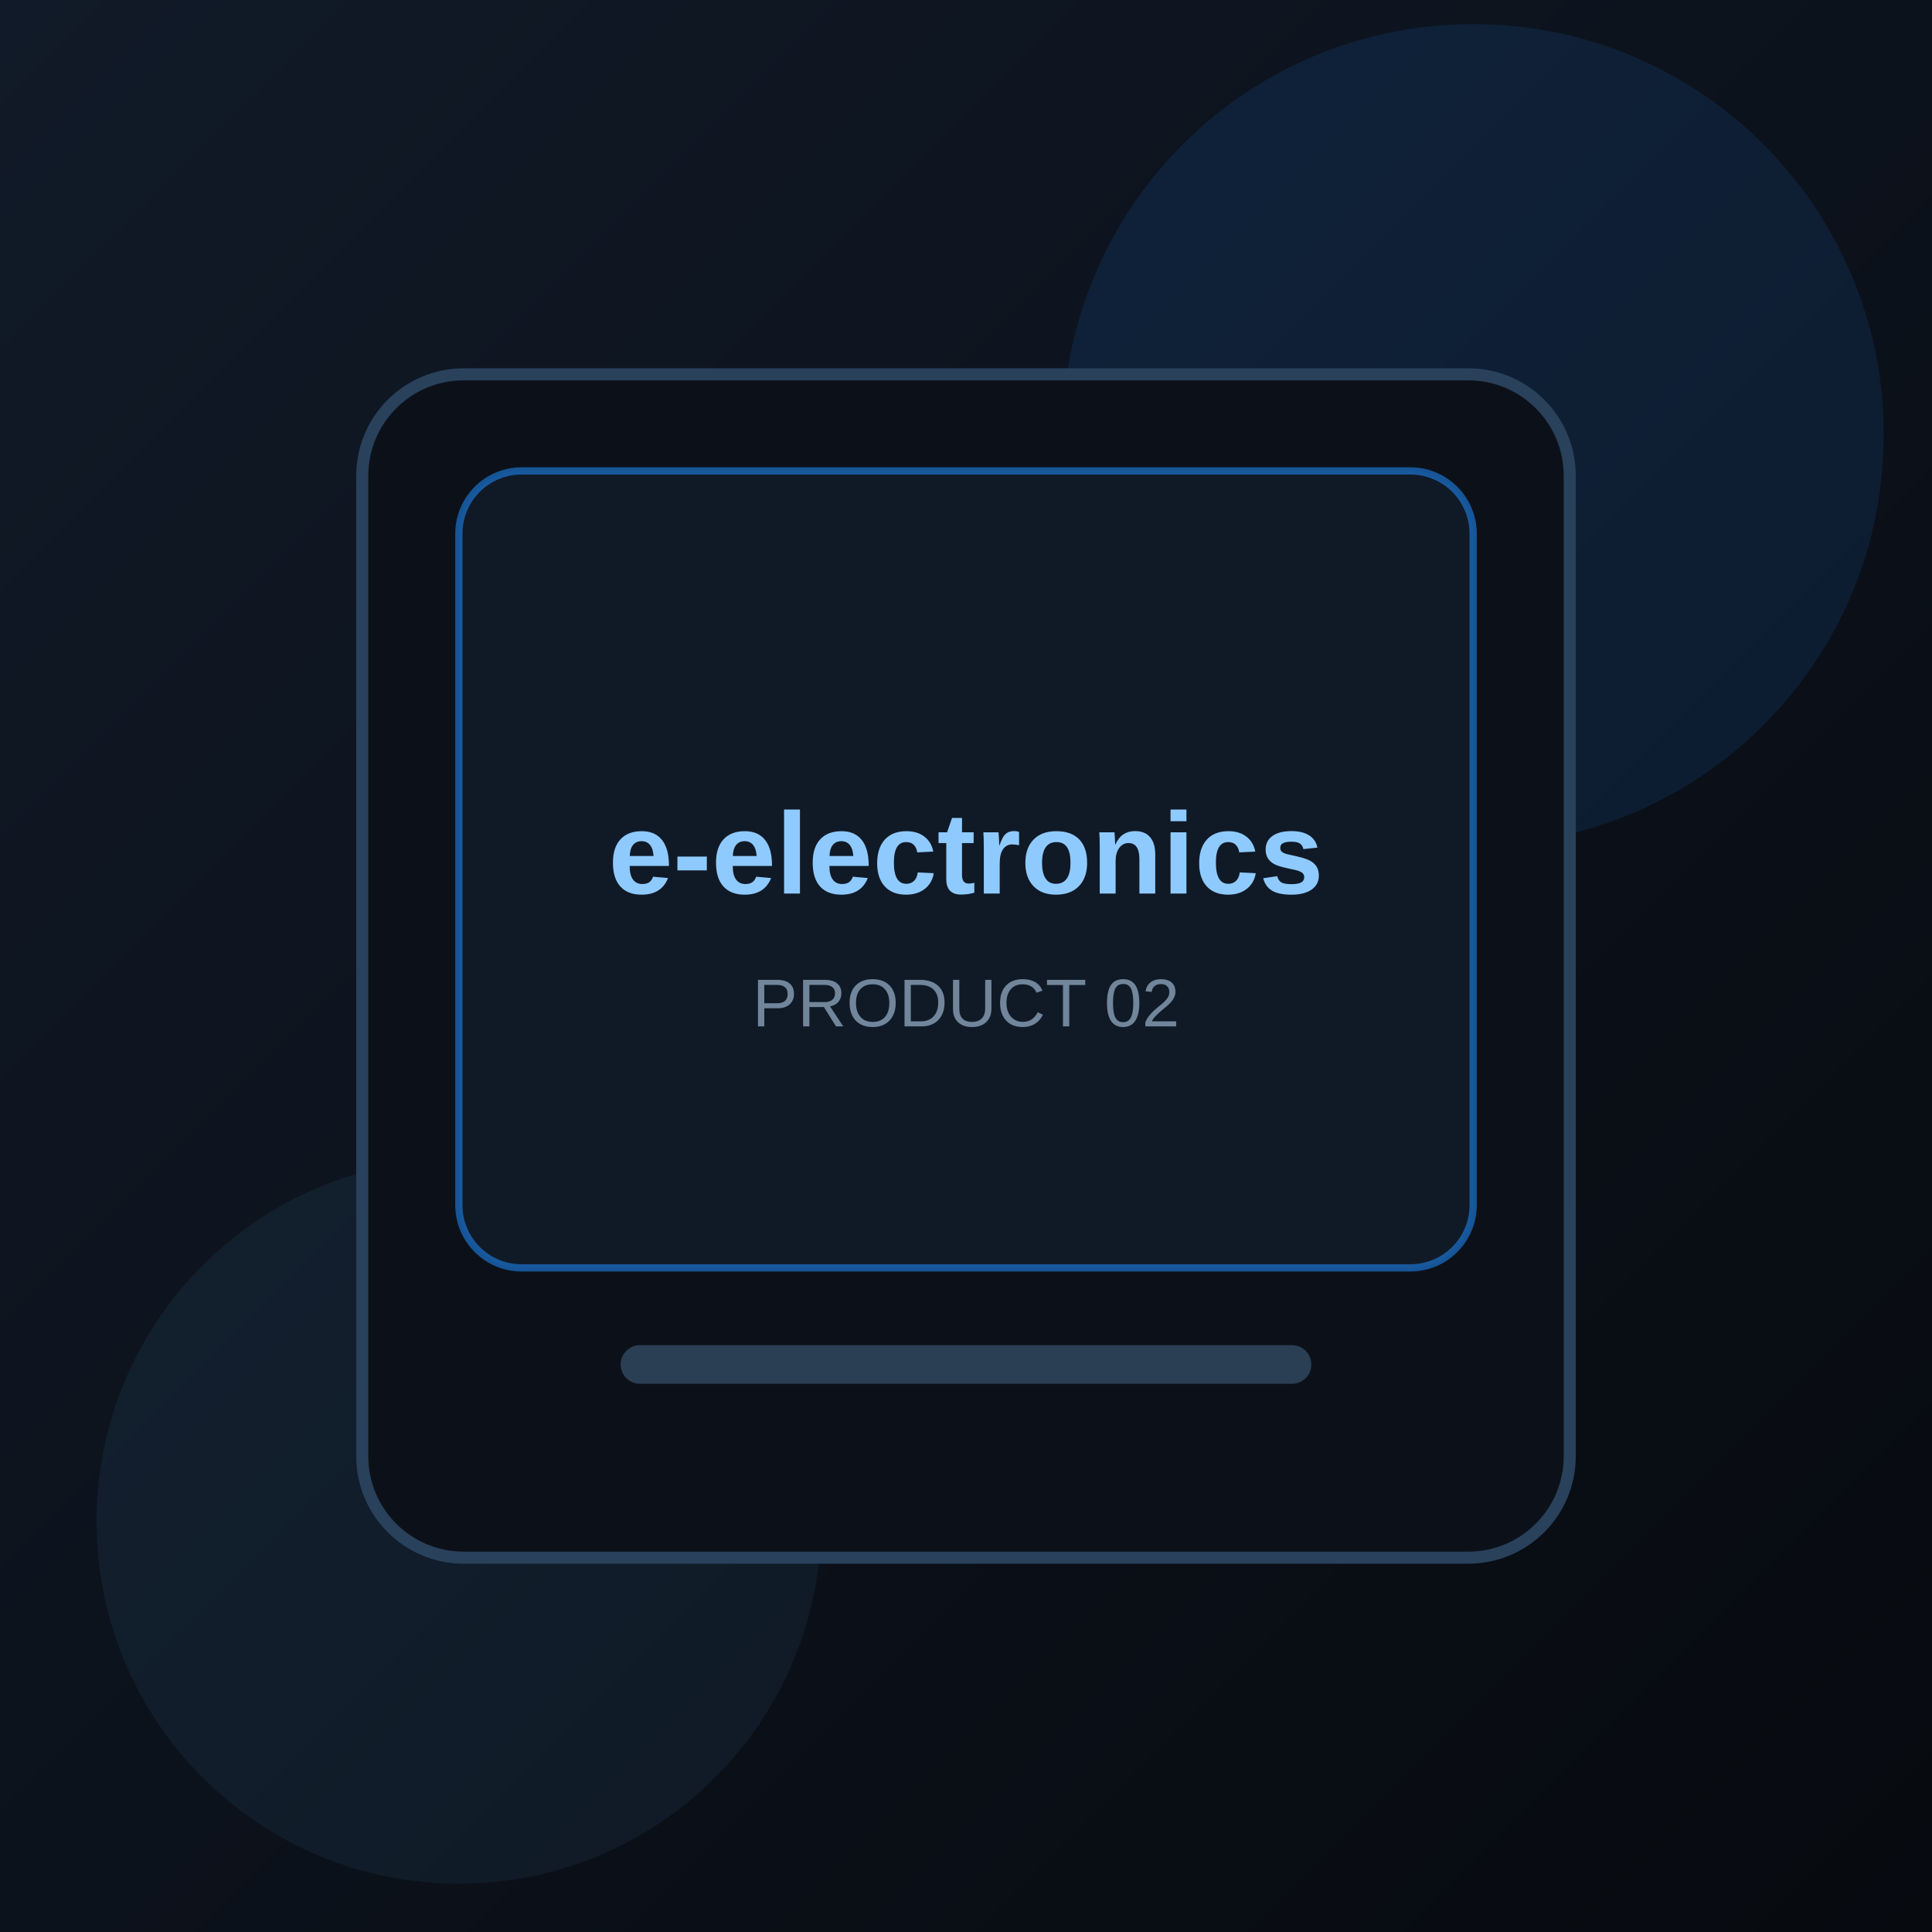
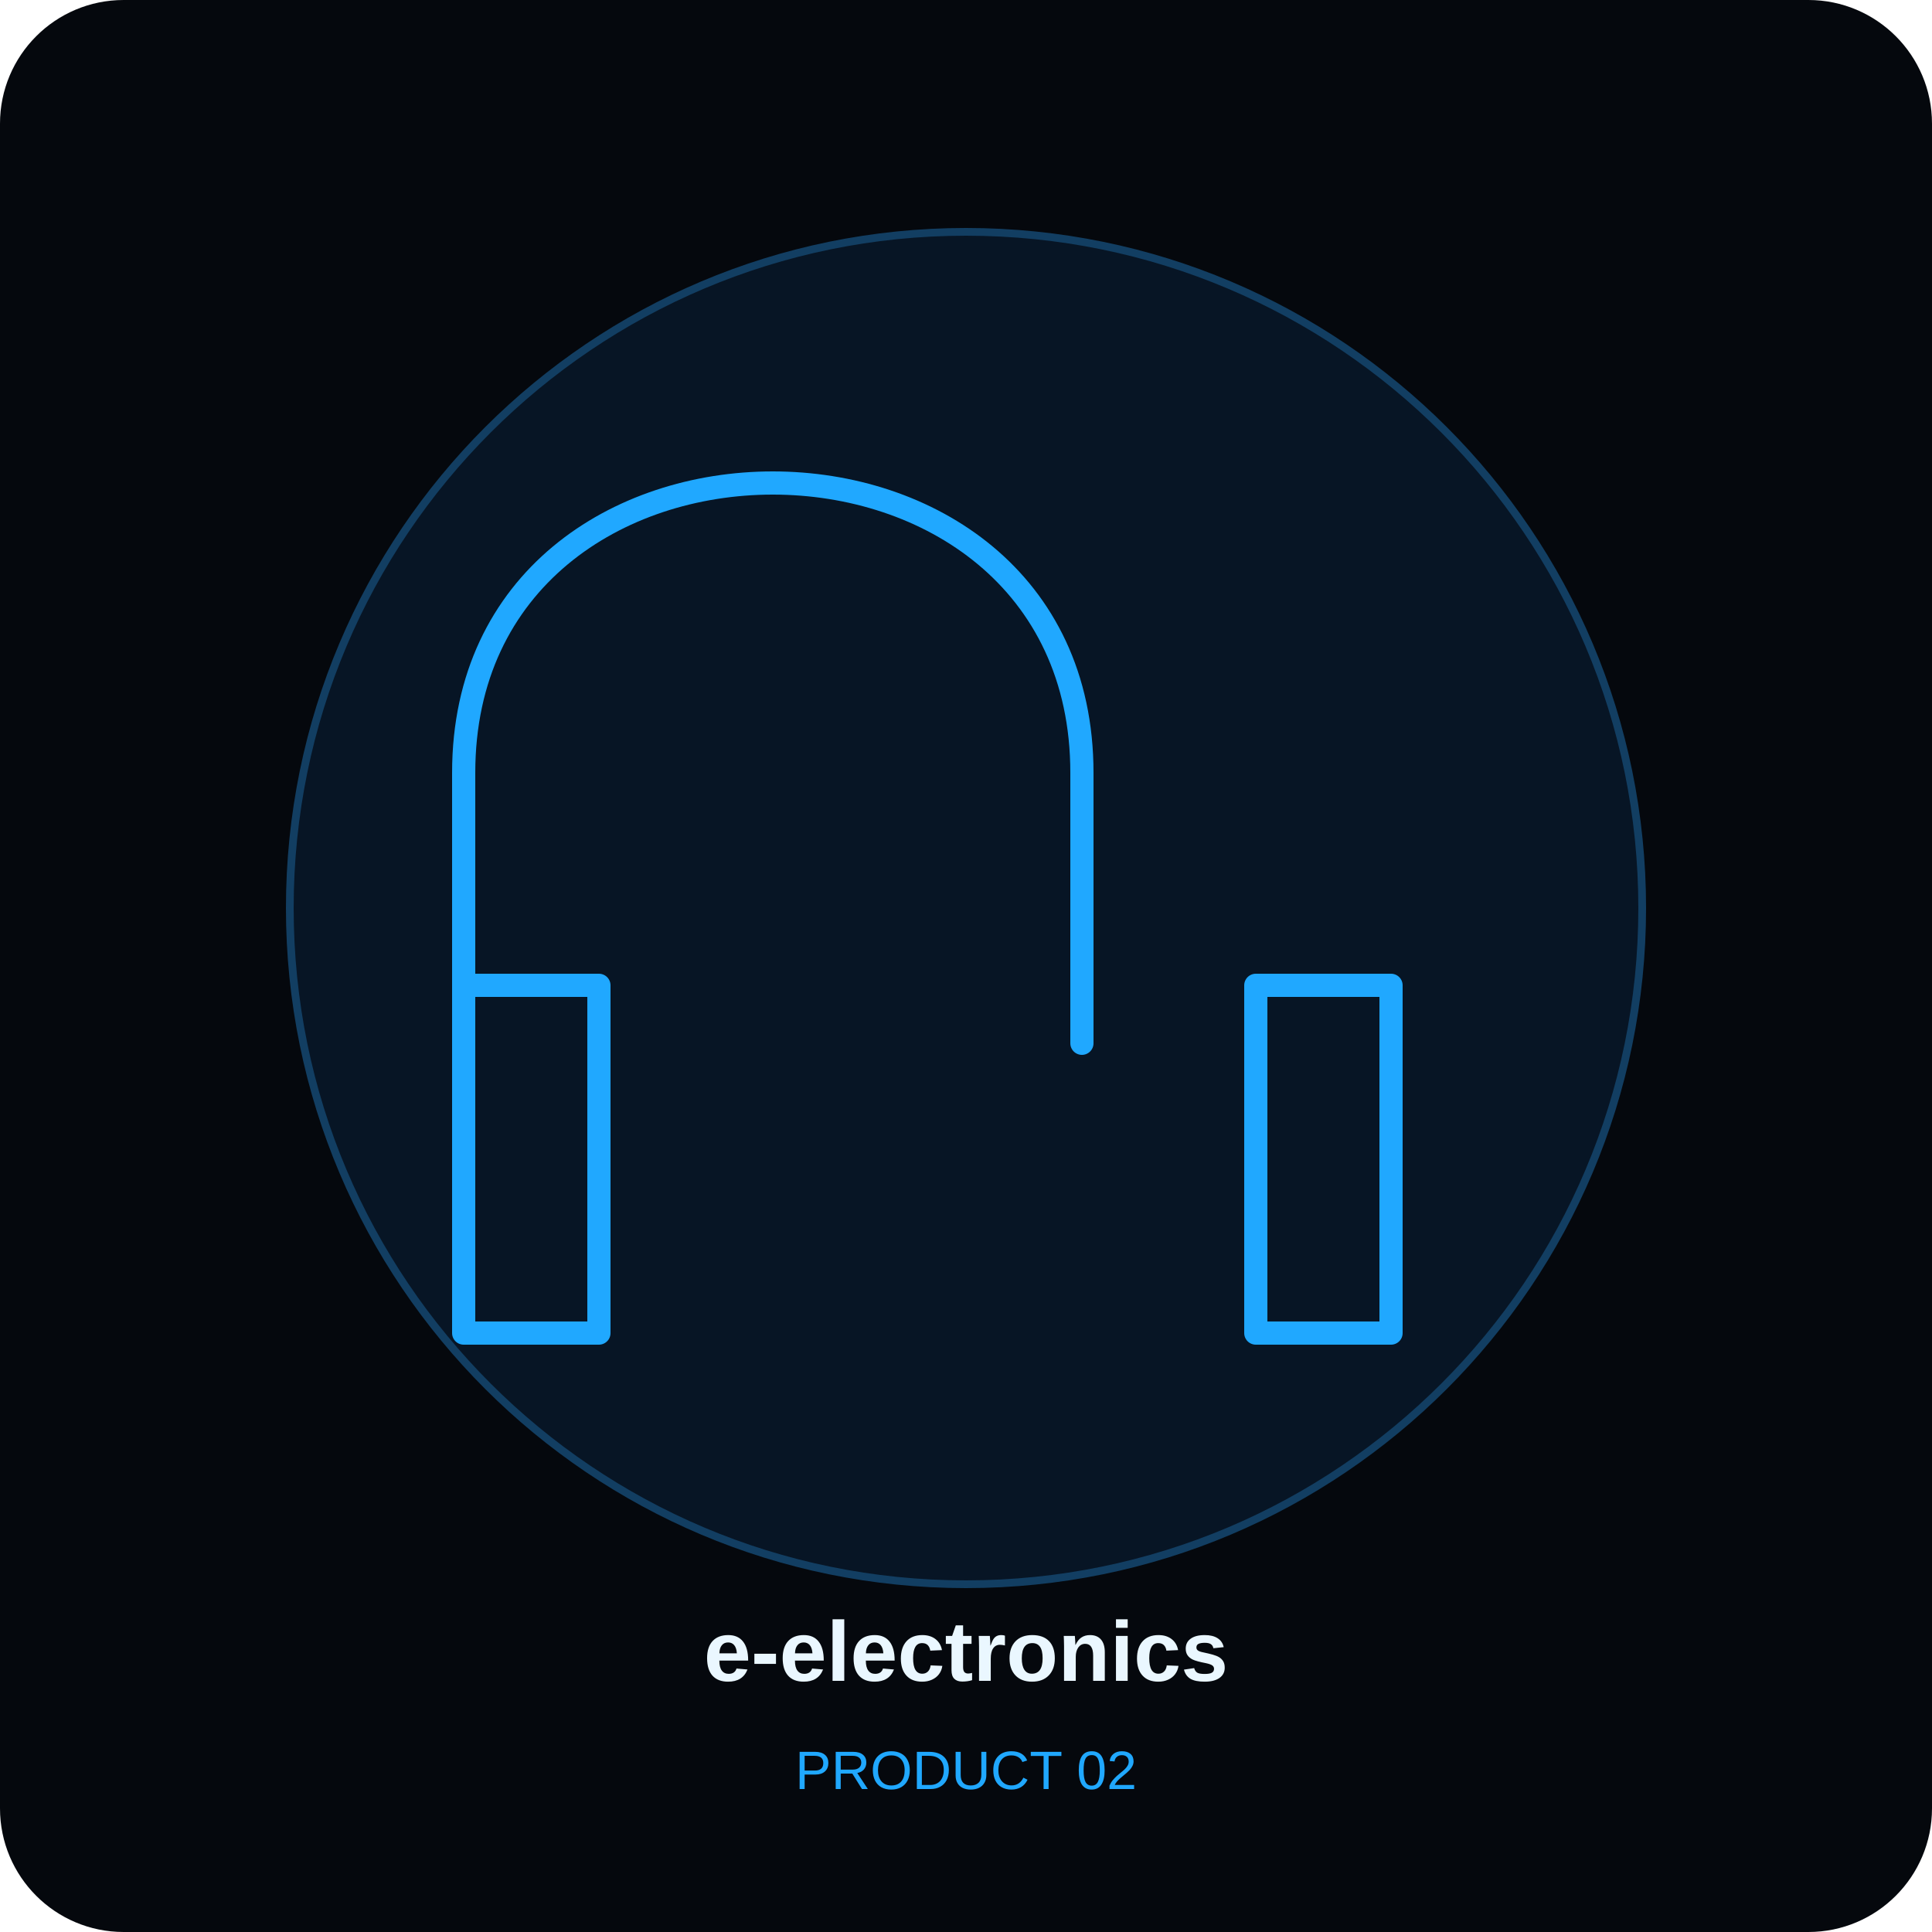
- <svg xmlns="http://www.w3.org/2000/svg" viewBox="0 0 800 800">
-   <defs>
-     <linearGradient id="g" x1="0" y1="0" x2="1" y2="1">
-       <stop offset="0" stop-color="#111a28" />
-       <stop offset="1" stop-color="#070a0f" />
-     </linearGradient>
-   </defs>
-   <rect width="800" height="800" fill="url(#g)" />
-   <circle cx="610" cy="180" r="170" fill="#1f8cff" opacity=".11" />
-   <circle cx="190" cy="630" r="150" fill="#5db3ff" opacity=".07" />
-   <rect x="150" y="155" width="500" height="490" rx="42" fill="#0c1119" stroke="#29415b" stroke-width="5" />
-   <rect x="190" y="195" width="420" height="330" rx="26" fill="#101a26" stroke="#1f8cff" stroke-opacity=".55" stroke-width="3" />
-   <path d="M265 565h270" stroke="#2a3e54" stroke-width="16" stroke-linecap="round" />
-   <text x="400" y="370" fill="#8fcaff" font-family="Arial, sans-serif" font-size="48" text-anchor="middle" font-weight="700">e-electronics</text>
-   <text x="400" y="425" fill="#71859b" font-family="Arial, sans-serif" font-size="28" text-anchor="middle">PRODUCT 02</text>
+ <svg xmlns="http://www.w3.org/2000/svg" viewBox="0 0 500 500" role="img" aria-label="Bluetooth Headphones">
+   <rect width="500" height="500" rx="32" fill="#05080d" />
+   <circle cx="250" cy="235" r="175" fill="#071525" />
+   <circle cx="250" cy="235" r="175" fill="none" stroke="#123e62" stroke-width="2" />
+   <path fill="none" stroke="#20a8ff" stroke-width="6" stroke-linecap="round" stroke-linejoin="round" d="M120 270v-70c0-100 160-100 160 0v70" />
+   <path fill="none" stroke="#20a8ff" stroke-width="6" stroke-linecap="round" stroke-linejoin="round" d="M120 255h35v90h-35zM325 255h35v90h-35z" />
+   <text x="250" y="435" text-anchor="middle" font-family="Arial, sans-serif" font-size="22" font-weight="700" fill="#eaf7ff">e-electronics</text>
+   <text x="250" y="463" text-anchor="middle" font-family="Arial, sans-serif" font-size="14" fill="#20a8ff">PRODUCT 02</text>
</svg>
